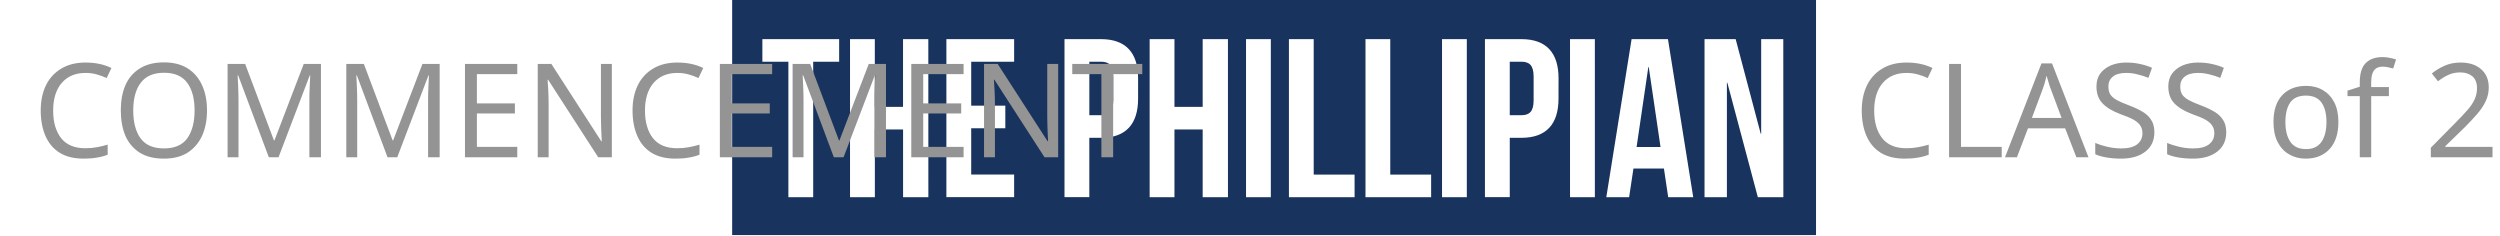
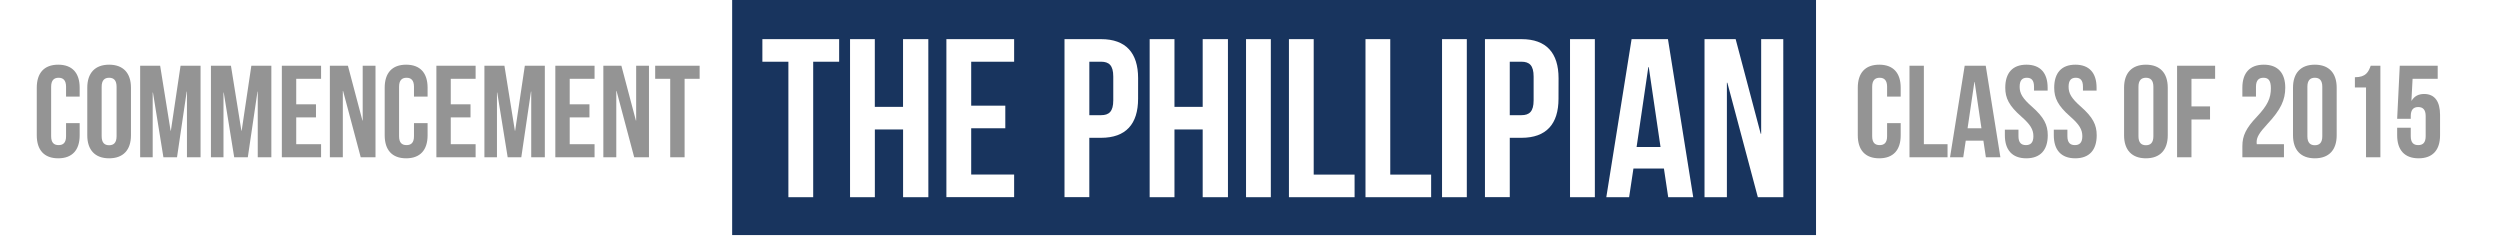
<svg xmlns="http://www.w3.org/2000/svg" version="1.1" id="Layer_1" x="0px" y="0px" width="229.266px" height="21.559px" viewBox="0 0 229.266 21.559" enable-background="new 0 0 229.266 21.559" xml:space="preserve">
  <g>
-     <path fill="#18345E" d="M151.162,6.155l-1.076,7.327h2.195l-1.078-7.327H151.162z M139.526,5.66h-1.072v4.903h1.07   c0.729,0,1.119-0.332,1.119-1.364V7.024C140.645,5.99,140.25,5.66,139.526,5.66z M100.976,5.66h-1.077v4.903h1.077   c0.729,0,1.118-0.332,1.118-1.364V7.024C102.095,5.99,101.7,5.66,100.976,5.66z M67.143,0v21.559h99.398V0H67.143z M76.955,5.66   h-2.38v12.423H72.3V5.66h-2.385V3.59h7.04V5.66z M85.137,18.082h-2.319v-6.211H80.23v6.211h-2.277V3.589h2.273v6.214h2.588V3.589   h2.319L85.137,18.082L85.137,18.082z M93.002,5.66h-3.936v4.033h3.128v2.072h-3.128v4.244h3.936v2.068H86.79V3.588h6.212V5.66z    M104.37,9.055c0,2.317-1.118,3.583-3.396,3.583h-1.077v5.443h-2.276V3.589h3.354c2.275,0,3.396,1.265,3.396,3.582L104.37,9.055   L104.37,9.055z M112.612,18.082h-2.319v-6.211h-2.588v6.211h-2.275V3.589h2.275v6.214h2.588V3.589h2.317L112.612,18.082   L112.612,18.082z M116.543,18.082h-2.274V3.589h2.274V18.082z M124.225,18.082h-6.022V3.589h2.272v12.425h3.748L124.225,18.082   L124.225,18.082z M131.246,18.082h-6.022V3.589h2.272v12.425h3.748v2.068H131.246z M134.516,18.082h-2.273V3.589h2.273V18.082   L134.516,18.082z M142.925,9.055c0,2.317-1.119,3.583-3.396,3.583h-1.074v5.443h-2.276V3.589h3.354   c2.273,0,3.396,1.265,3.396,3.582L142.925,9.055L142.925,9.055z M146.259,18.082h-2.278V3.589h2.277L146.259,18.082L146.259,18.082   z M152.985,18.082l-0.393-2.629h-2.795l-0.396,2.629h-2.092l2.319-14.494h3.334l2.318,14.494H152.985z M163.545,18.082h-2.34   l-2.797-10.497h-0.041v10.498h-2.051V3.589h2.855l2.299,8.677h0.041V3.589h2.028L163.545,18.082L163.545,18.082z" />
+     <path fill="#18345E" d="M151.162,6.156l-1.076,7.326h2.195l-1.078-7.326H151.162z M139.526,5.66h-1.071v4.902h1.069   c0.729,0,1.119-0.332,1.119-1.363V7.024C140.645,5.99,140.25,5.66,139.526,5.66z M100.976,5.66h-1.077v4.902h1.077   c0.729,0,1.118-0.332,1.118-1.363V7.024C102.095,5.99,101.7,5.66,100.976,5.66z M67.143,0v21.559h99.398V0H67.143z M76.955,5.66   h-2.38v12.423H72.3V5.66h-2.385V3.59h7.04V5.66z M85.137,18.082h-2.319v-6.211H80.23v6.211h-2.276V3.589h2.272v6.214h2.588V3.589   h2.319L85.137,18.082L85.137,18.082z M93.002,5.66h-3.937v4.032h3.128v2.072h-3.128v4.244h3.937v2.068H86.79V3.588h6.212V5.66z    M104.37,9.055c0,2.317-1.118,3.583-3.396,3.583h-1.077v5.443h-2.275V3.589h3.354c2.275,0,3.396,1.265,3.396,3.582L104.37,9.055   L104.37,9.055z M112.612,18.082h-2.318v-6.211h-2.588v6.211h-2.275V3.589h2.275v6.214h2.588V3.589h2.316L112.612,18.082   L112.612,18.082z M116.543,18.082h-2.274V3.589h2.274V18.082z M124.225,18.082h-6.021V3.589h2.271v12.425h3.748L124.225,18.082   L124.225,18.082z M131.246,18.082h-6.022V3.589h2.272v12.425h3.748v2.068H131.246z M134.516,18.082h-2.272V3.589h2.272V18.082   L134.516,18.082z M142.925,9.055c0,2.317-1.119,3.583-3.396,3.583h-1.073v5.443h-2.276V3.589h3.354   c2.272,0,3.396,1.265,3.396,3.582L142.925,9.055L142.925,9.055z M146.259,18.082h-2.278V3.589h2.277L146.259,18.082L146.259,18.082   z M152.985,18.082l-0.393-2.629h-2.795l-0.396,2.629h-2.092l2.319-14.494h3.334l2.317,14.494H152.985z M163.545,18.082h-2.34   l-2.797-10.497h-0.041v10.498h-2.052V3.589h2.855l2.299,8.677h0.041V3.589h2.028L163.545,18.082L163.545,18.082z" />
  </g>
-   <text transform="matrix(1 0 0 1 3.0002 14.4226)" fill="#949494" font-family="'BebasNeue'" font-size="12">COMMENCEMENT</text>
-   <text transform="matrix(1 0 0 1 170.0002 14.4226)" fill="#949494" font-family="'BebasNeue'" font-size="12">CLASS of 2015</text>
+   <g enable-background="new    ">
+     <path fill="#949494" d="M7.306,11.293v1.115c0,1.343-0.672,2.11-1.967,2.11c-1.295,0-1.967-0.768-1.967-2.11V8.042   c0-1.343,0.672-2.11,1.967-2.11c1.295,0,1.967,0.768,1.967,2.11v0.816H6.058v-0.9c0-0.6-0.264-0.827-0.684-0.827   c-0.419,0-0.684,0.228-0.684,0.827v4.534c0,0.6,0.264,0.815,0.684,0.815c0.42,0,0.684-0.216,0.684-0.815v-1.199H7.306z" />
+     <path fill="#949494" d="M8.004,8.042c0-1.343,0.708-2.11,2.003-2.11c1.295,0,2.003,0.768,2.003,2.11v4.366   c0,1.343-0.708,2.11-2.003,2.11c-1.295,0-2.003-0.768-2.003-2.11V8.042z M9.323,12.492c0,0.6,0.264,0.827,0.684,0.827   c0.42,0,0.684-0.228,0.684-0.827V7.958c0-0.6-0.264-0.827-0.684-0.827c-0.419,0-0.684,0.228-0.684,0.827V12.492z" />
+     <path fill="#949494" d="M15.646,11.989h0.024l0.888-5.961h1.835v8.396h-1.248V8.403h-0.024l-0.887,6.021h-1.248l-0.959-5.937   h-0.024v5.937h-1.151V6.028h1.835L15.646,11.989z" />
+     <path fill="#949494" d="M22.138,11.989h0.024l0.888-5.961h1.835v8.396h-1.248V8.403h-0.024l-0.887,6.021h-1.248l-0.959-5.937   h-0.024v5.937h-1.151V6.028h1.835L22.138,11.989z" />
+     <path fill="#949494" d="M27.166,9.566h1.811v1.199h-1.811v2.459h2.279v1.199h-3.598V6.028h3.598v1.199h-2.279V9.566z" />
+     <path fill="#949494" d="M31.463,8.342h-0.024v6.081h-1.188V6.028h1.655l1.331,5.025h0.024V6.028h1.175v8.396h-1.355L31.463,8.342z" />
+     <path fill="#949494" d="M39.213,11.293v1.115c0,1.343-0.672,2.11-1.967,2.11c-1.295,0-1.967-0.768-1.967-2.11V8.042   c0-1.343,0.672-2.11,1.967-2.11c1.295,0,1.967,0.768,1.967,2.11v0.816h-1.248v-0.9c0-0.6-0.264-0.827-0.684-0.827   c-0.419,0-0.684,0.228-0.684,0.827v4.534c0,0.6,0.264,0.815,0.684,0.815c0.42,0,0.684-0.216,0.684-0.815v-1.199H39.213z" />
+     <path fill="#949494" d="M41.338,9.566h1.811v1.199h-1.811v2.459h2.279v1.199h-3.598V6.028h3.598v1.199h-2.279V9.566z" />
+     <path fill="#949494" d="M47.218,11.989h0.024l0.888-5.961h1.835v8.396h-1.248V8.403h-0.024l-0.887,6.021h-1.248l-0.959-5.937   h-0.024v5.937h-1.151V6.028h1.835L47.218,11.989z" />
+     <path fill="#949494" d="M52.246,9.566h1.811v1.199h-1.811v2.459h2.279v1.199h-3.598V6.028h3.598v1.199h-2.279V9.566z" />
+     <path fill="#949494" d="M56.542,8.342h-0.024v6.081h-1.188V6.028h1.655l1.331,5.025h0.024V6.028h1.175v8.396h-1.355L56.542,8.342z" />
+     <path fill="#949494" d="M60.083,6.028h4.078v1.199h-1.379v7.196h-1.319V7.227h-1.379V6.028z" />
+   </g>
+   <g enable-background="new    ">
+     <path fill="#949494" d="M174.306,11.293v1.115c0,1.343-0.672,2.11-1.967,2.11c-1.296,0-1.968-0.768-1.968-2.11V8.042   c0-1.343,0.672-2.11,1.968-2.11c1.295,0,1.967,0.768,1.967,2.11v0.816h-1.247v-0.9c0-0.6-0.264-0.827-0.684-0.827   s-0.684,0.228-0.684,0.827v4.534c0,0.6,0.264,0.815,0.684,0.815s0.684-0.216,0.684-0.815v-1.199H174.306z" />
+     <path fill="#949494" d="M175.112,6.028h1.319v7.196h2.171v1.199h-3.49V6.028z" />
+     <path fill="#949494" d="M183.449,14.423h-1.332l-0.227-1.523h-1.619l-0.229,1.523h-1.211l1.343-8.396h1.931L183.449,14.423z    M180.44,11.761h1.271l-0.624-4.246h-0.023L180.44,11.761z" />
+     <path fill="#949494" d="M185.838,5.932c1.283,0,1.943,0.768,1.943,2.11v0.265h-1.248V7.958c0-0.6-0.239-0.827-0.659-0.827   c-0.419,0-0.659,0.228-0.659,0.827c0,0.612,0.264,1.067,1.127,1.823c1.104,0.972,1.451,1.667,1.451,2.627   c0,1.343-0.672,2.11-1.967,2.11s-1.967-0.768-1.967-2.11v-0.516h1.247v0.6c0,0.6,0.265,0.815,0.684,0.815   c0.42,0,0.685-0.216,0.685-0.815c0-0.612-0.265-1.067-1.128-1.823c-1.104-0.972-1.451-1.667-1.451-2.627   C183.896,6.699,184.555,5.932,185.838,5.932z" />
+     <path fill="#949494" d="M190.326,5.932c1.283,0,1.943,0.768,1.943,2.11v0.265h-1.248V7.958c0-0.6-0.239-0.827-0.659-0.827   c-0.419,0-0.659,0.228-0.659,0.827c0,0.612,0.264,1.067,1.127,1.823c1.104,0.972,1.451,1.667,1.451,2.627   c0,1.343-0.672,2.11-1.967,2.11s-1.967-0.768-1.967-2.11v-0.516h1.247v0.6c0,0.6,0.265,0.815,0.684,0.815   c0.42,0,0.685-0.216,0.685-0.815c0-0.612-0.265-1.067-1.128-1.823c-1.104-0.972-1.451-1.667-1.451-2.627   C188.384,6.699,189.043,5.932,190.326,5.932z" />
+     <path fill="#949494" d="M194.791,8.042c0-1.343,0.708-2.11,2.003-2.11c1.296,0,2.003,0.768,2.003,2.11v4.366   c0,1.343-0.707,2.11-2.003,2.11c-1.295,0-2.003-0.768-2.003-2.11V8.042z M196.111,12.492c0,0.6,0.265,0.827,0.684,0.827   c0.42,0,0.684-0.228,0.684-0.827V7.958c0-0.6-0.264-0.827-0.684-0.827c-0.419,0-0.684,0.228-0.684,0.827V12.492z" />
+     <path fill="#949494" d="M200.971,9.758h1.703v1.199h-1.703v3.466h-1.319V6.028h3.489v1.199h-2.17V9.758z" />
+     <path fill="#949494" d="M207.571,7.131c-0.42,0-0.684,0.228-0.684,0.827v0.9h-1.248V8.042c0-1.343,0.672-2.11,1.967-2.11   c1.296,0,1.967,0.768,1.967,2.11c0,1.116-0.407,2.016-1.631,3.322c-0.779,0.84-0.995,1.235-0.995,1.68c0,0.06,0,0.119,0.012,0.18   h2.495v1.199h-3.814v-1.031c0-0.936,0.336-1.644,1.319-2.675c1.008-1.067,1.296-1.727,1.296-2.626   C208.254,7.335,207.99,7.131,207.571,7.131z" />
+     <path fill="#949494" d="M210.283,8.042c0-1.343,0.707-2.11,2.002-2.11c1.296,0,2.004,0.768,2.004,2.11v4.366   c0,1.343-0.708,2.11-2.004,2.11c-1.295,0-2.002-0.768-2.002-2.11V8.042z M211.602,12.492c0,0.6,0.265,0.827,0.684,0.827   c0.42,0,0.684-0.228,0.684-0.827V7.958c0-0.6-0.264-0.827-0.684-0.827c-0.419,0-0.684,0.228-0.684,0.827V12.492z" />
+     <path fill="#949494" d="M215.959,7.083c1.02,0,1.246-0.492,1.451-1.056h0.887v8.396h-1.318V8.019h-1.02V7.083z" />
+     <path fill="#949494" d="M221.082,11.712v0.78c0,0.6,0.264,0.815,0.684,0.815s0.684-0.216,0.684-0.815v-1.848   c0-0.6-0.264-0.827-0.684-0.827s-0.684,0.228-0.684,0.827v0.252h-1.247l0.239-4.869h3.479v1.199h-2.303l-0.107,2.003h0.023   c0.24-0.396,0.611-0.611,1.14-0.611c0.972,0,1.463,0.684,1.463,1.919v1.871c0,1.343-0.671,2.11-1.967,2.11s-1.967-0.768-1.967-2.11   v-0.696H221.082z" />
+   </g>
</svg>
